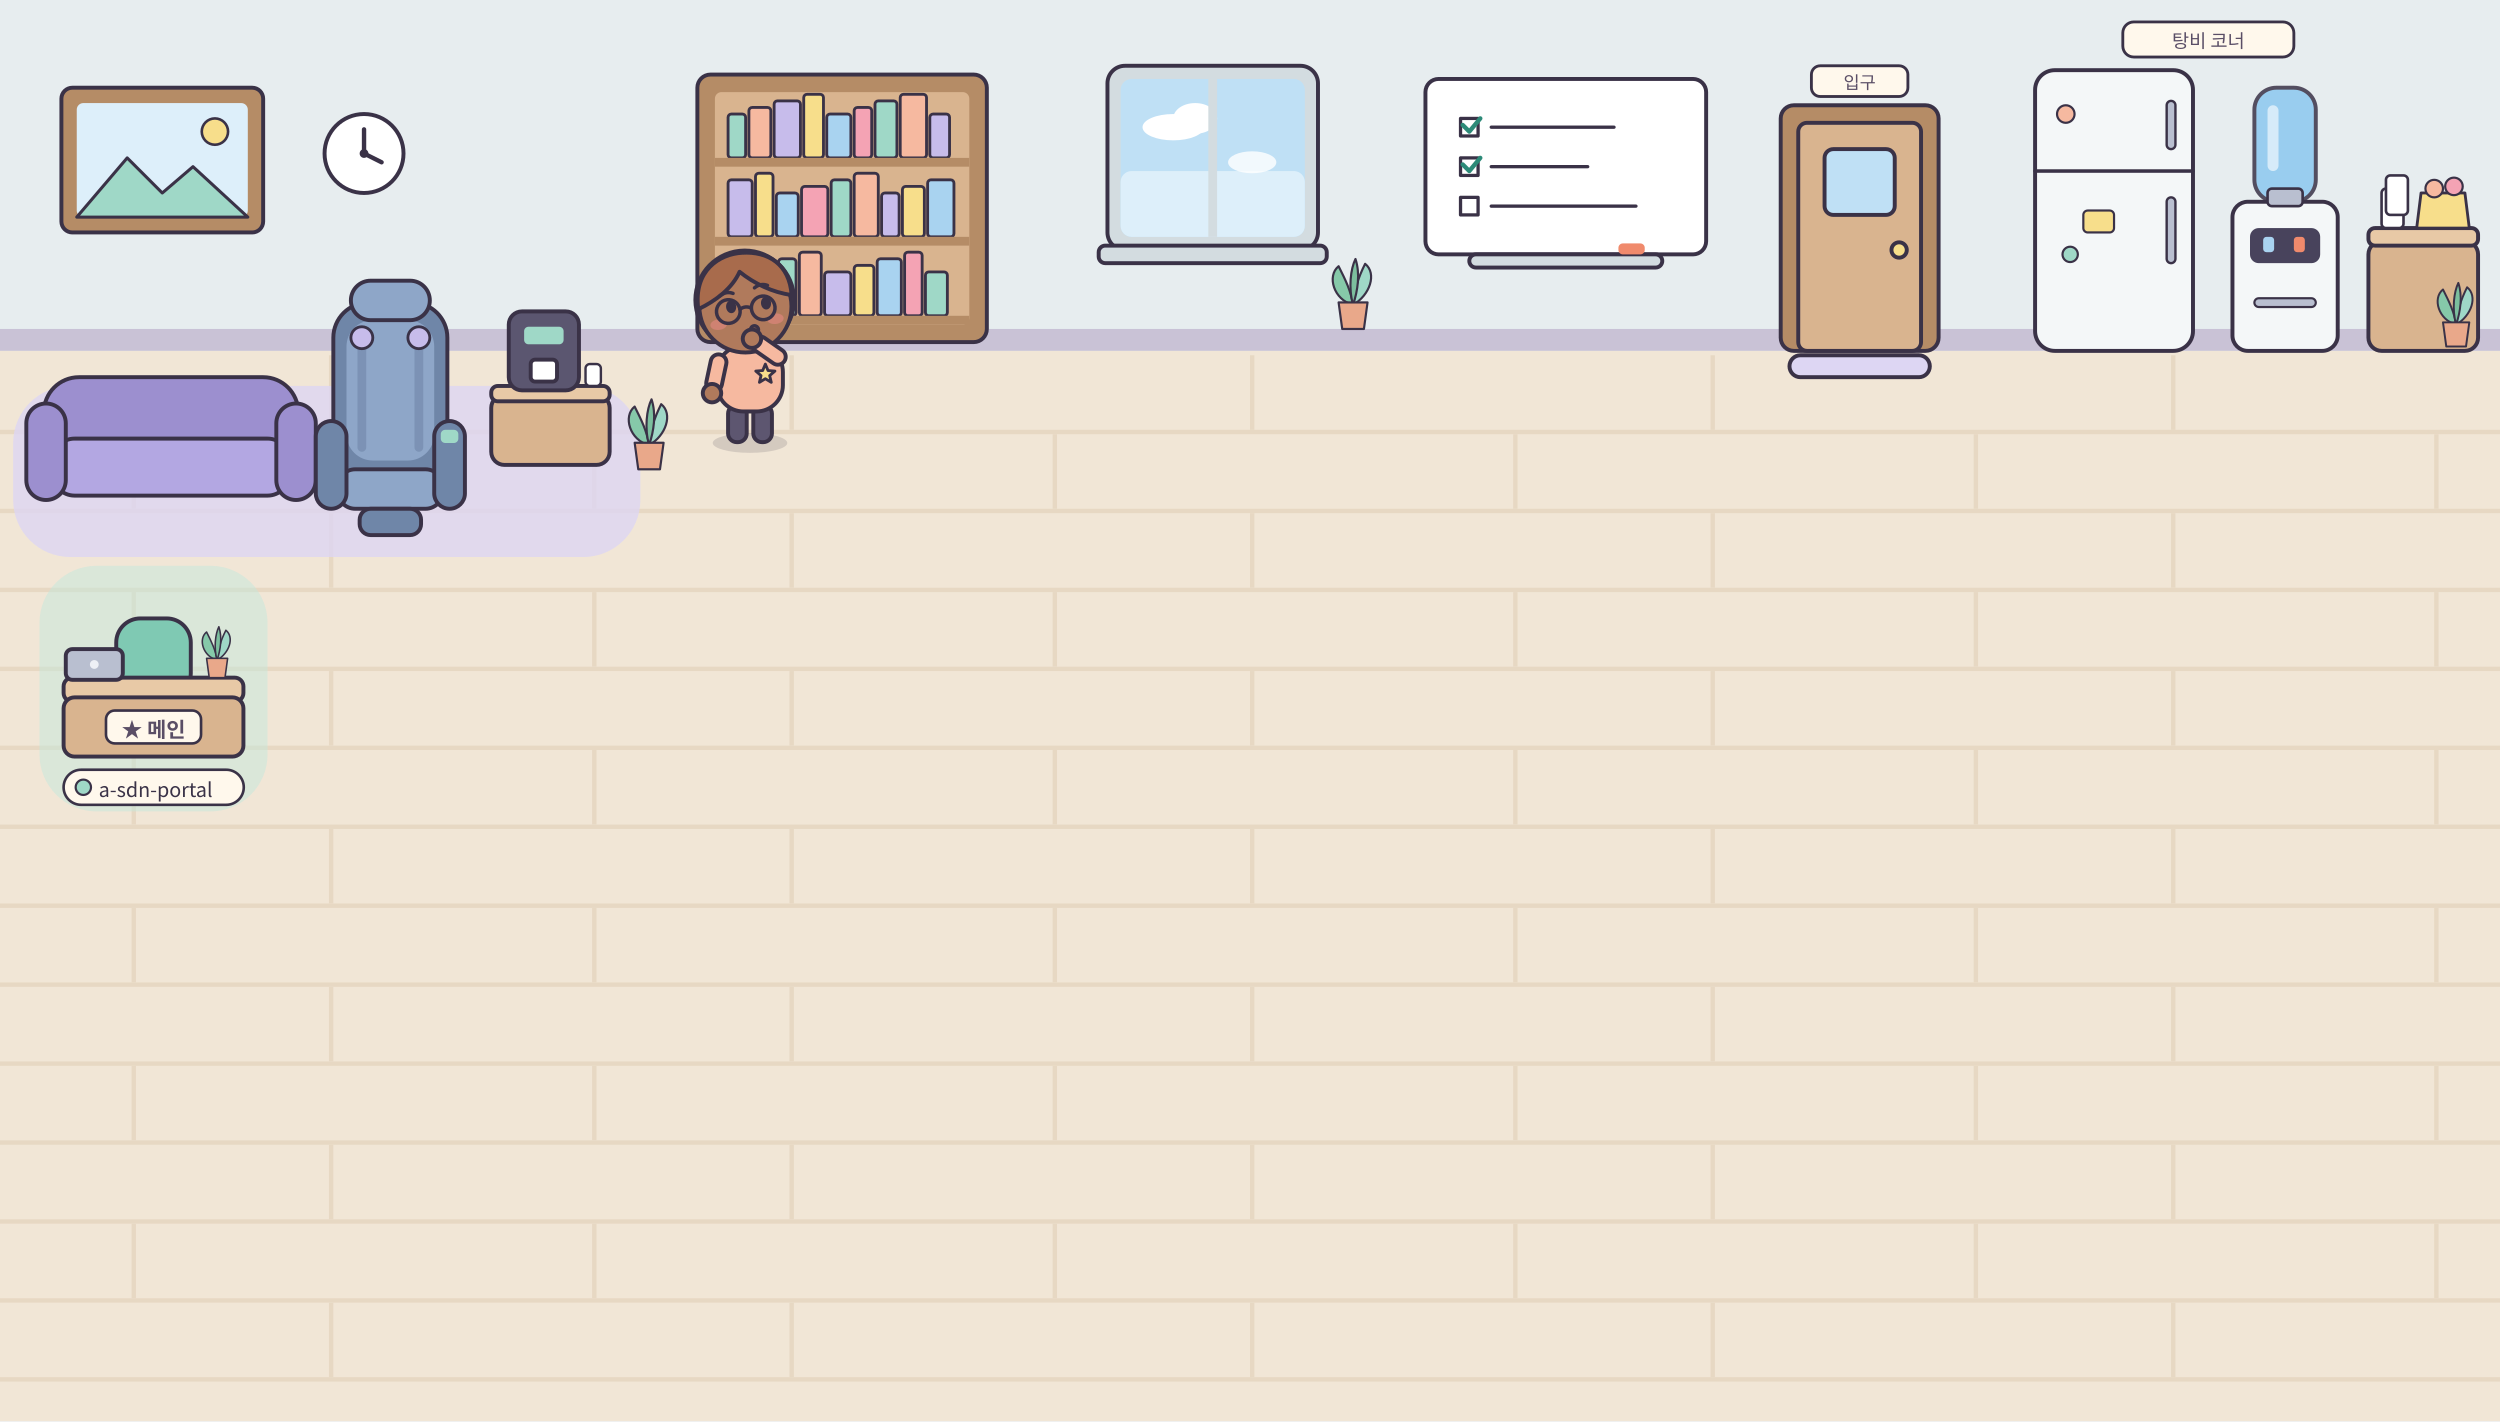
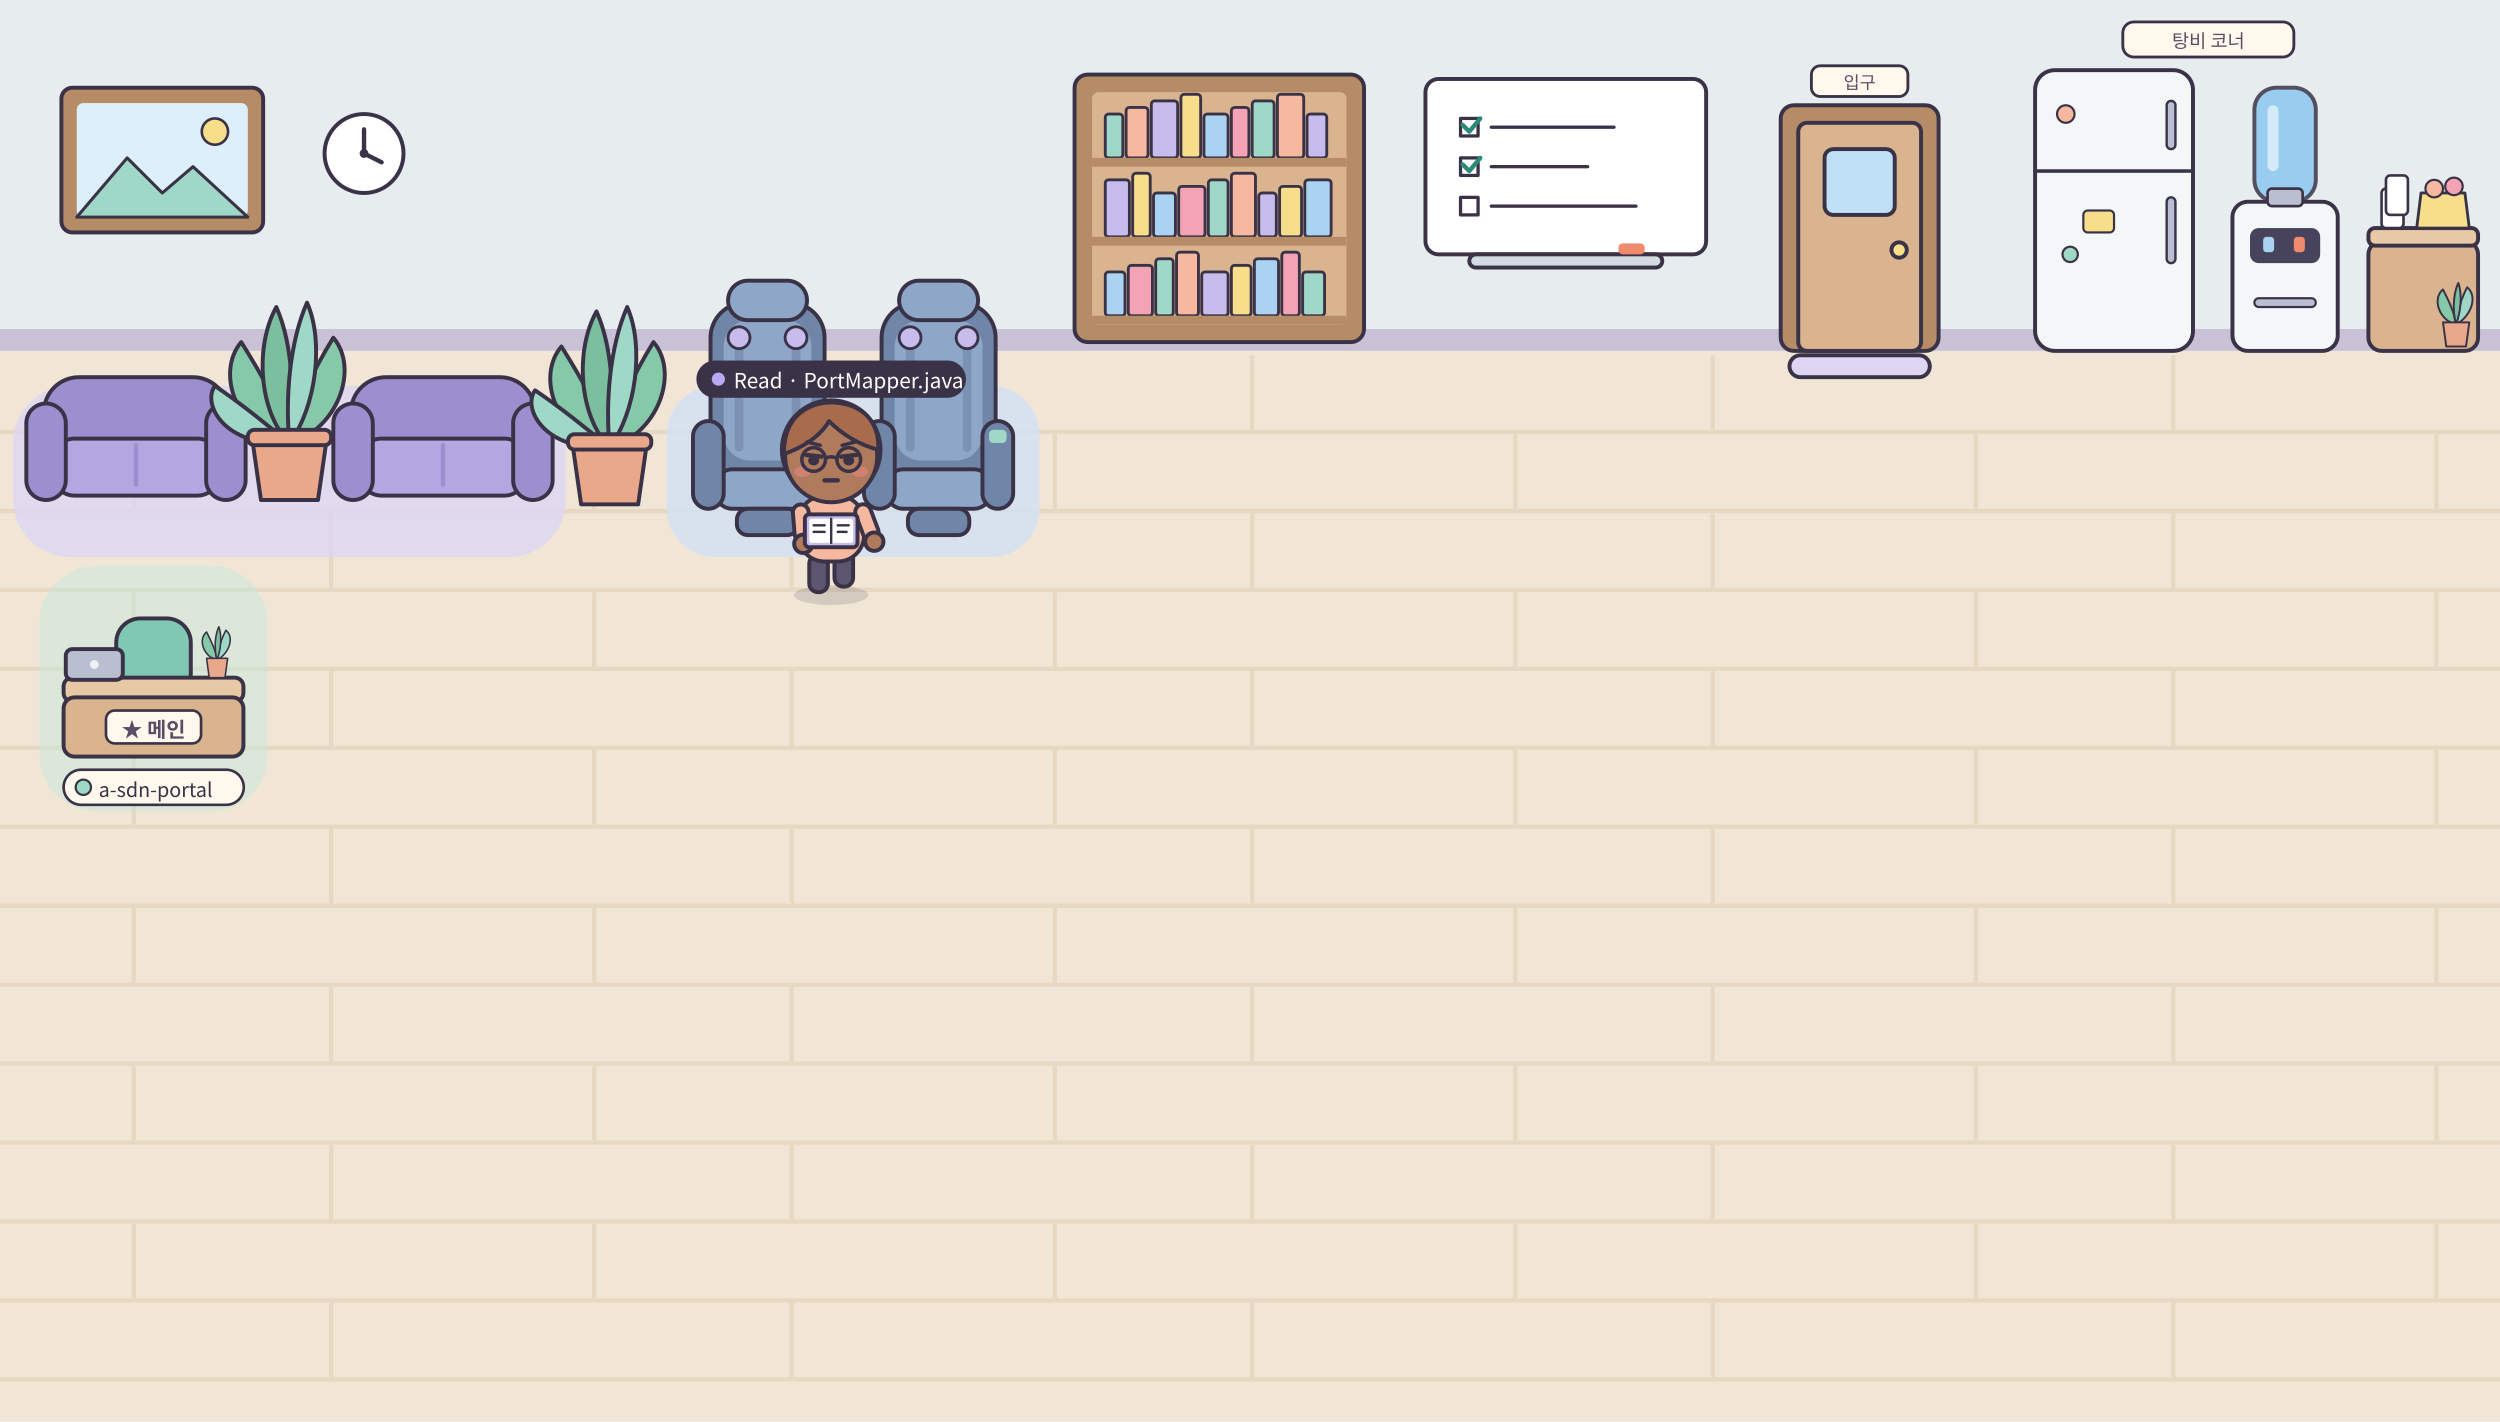
<svg xmlns="http://www.w3.org/2000/svg" viewBox="0 0 1140 648" width="1140" height="648" font-family="Apple SD Gothic Neo, Noto Sans CJK KR, Noto Sans KR, WenQuanYi Zen Hei, sans-serif">
  <rect x="0" y="0" width="1140" height="160" rx="0" fill="#E7EDEF" />
  <rect x="0" y="150" width="1140" height="10" rx="0" fill="#C9C2D6" />
  <rect x="0" y="160" width="1140" height="488" rx="0" fill="#F1E6D6" />
  <rect x="0" y="196" width="1140" height="2" rx="0" fill="#E7D8C3" />
  <rect x="150" y="162" width="2" height="34" rx="0" fill="#E7D8C3" />
  <rect x="360" y="162" width="2" height="34" rx="0" fill="#E7D8C3" />
  <rect x="570" y="162" width="2" height="34" rx="0" fill="#E7D8C3" />
  <rect x="780" y="162" width="2" height="34" rx="0" fill="#E7D8C3" />
  <rect x="990" y="162" width="2" height="34" rx="0" fill="#E7D8C3" />
  <rect x="0" y="232" width="1140" height="2" rx="0" fill="#E7D8C3" />
  <rect x="60" y="198" width="2" height="34" rx="0" fill="#E7D8C3" />
  <rect x="270" y="198" width="2" height="34" rx="0" fill="#E7D8C3" />
  <rect x="480" y="198" width="2" height="34" rx="0" fill="#E7D8C3" />
  <rect x="690" y="198" width="2" height="34" rx="0" fill="#E7D8C3" />
  <rect x="900" y="198" width="2" height="34" rx="0" fill="#E7D8C3" />
  <rect x="1110" y="198" width="2" height="34" rx="0" fill="#E7D8C3" />
  <rect x="0" y="268" width="1140" height="2" rx="0" fill="#E7D8C3" />
  <rect x="150" y="234" width="2" height="34" rx="0" fill="#E7D8C3" />
  <rect x="360" y="234" width="2" height="34" rx="0" fill="#E7D8C3" />
  <rect x="570" y="234" width="2" height="34" rx="0" fill="#E7D8C3" />
  <rect x="780" y="234" width="2" height="34" rx="0" fill="#E7D8C3" />
  <rect x="990" y="234" width="2" height="34" rx="0" fill="#E7D8C3" />
  <rect x="0" y="304" width="1140" height="2" rx="0" fill="#E7D8C3" />
  <rect x="60" y="270" width="2" height="34" rx="0" fill="#E7D8C3" />
  <rect x="270" y="270" width="2" height="34" rx="0" fill="#E7D8C3" />
  <rect x="480" y="270" width="2" height="34" rx="0" fill="#E7D8C3" />
  <rect x="690" y="270" width="2" height="34" rx="0" fill="#E7D8C3" />
  <rect x="900" y="270" width="2" height="34" rx="0" fill="#E7D8C3" />
  <rect x="1110" y="270" width="2" height="34" rx="0" fill="#E7D8C3" />
  <rect x="0" y="340" width="1140" height="2" rx="0" fill="#E7D8C3" />
  <rect x="150" y="306" width="2" height="34" rx="0" fill="#E7D8C3" />
  <rect x="360" y="306" width="2" height="34" rx="0" fill="#E7D8C3" />
  <rect x="570" y="306" width="2" height="34" rx="0" fill="#E7D8C3" />
  <rect x="780" y="306" width="2" height="34" rx="0" fill="#E7D8C3" />
  <rect x="990" y="306" width="2" height="34" rx="0" fill="#E7D8C3" />
  <rect x="0" y="376" width="1140" height="2" rx="0" fill="#E7D8C3" />
  <rect x="60" y="342" width="2" height="34" rx="0" fill="#E7D8C3" />
  <rect x="270" y="342" width="2" height="34" rx="0" fill="#E7D8C3" />
  <rect x="480" y="342" width="2" height="34" rx="0" fill="#E7D8C3" />
  <rect x="690" y="342" width="2" height="34" rx="0" fill="#E7D8C3" />
  <rect x="900" y="342" width="2" height="34" rx="0" fill="#E7D8C3" />
  <rect x="1110" y="342" width="2" height="34" rx="0" fill="#E7D8C3" />
  <rect x="0" y="412" width="1140" height="2" rx="0" fill="#E7D8C3" />
  <rect x="150" y="378" width="2" height="34" rx="0" fill="#E7D8C3" />
  <rect x="360" y="378" width="2" height="34" rx="0" fill="#E7D8C3" />
  <rect x="570" y="378" width="2" height="34" rx="0" fill="#E7D8C3" />
  <rect x="780" y="378" width="2" height="34" rx="0" fill="#E7D8C3" />
  <rect x="990" y="378" width="2" height="34" rx="0" fill="#E7D8C3" />
  <rect x="0" y="448" width="1140" height="2" rx="0" fill="#E7D8C3" />
  <rect x="60" y="414" width="2" height="34" rx="0" fill="#E7D8C3" />
  <rect x="270" y="414" width="2" height="34" rx="0" fill="#E7D8C3" />
  <rect x="480" y="414" width="2" height="34" rx="0" fill="#E7D8C3" />
  <rect x="690" y="414" width="2" height="34" rx="0" fill="#E7D8C3" />
  <rect x="900" y="414" width="2" height="34" rx="0" fill="#E7D8C3" />
  <rect x="1110" y="414" width="2" height="34" rx="0" fill="#E7D8C3" />
  <rect x="0" y="484" width="1140" height="2" rx="0" fill="#E7D8C3" />
  <rect x="150" y="450" width="2" height="34" rx="0" fill="#E7D8C3" />
  <rect x="360" y="450" width="2" height="34" rx="0" fill="#E7D8C3" />
  <rect x="570" y="450" width="2" height="34" rx="0" fill="#E7D8C3" />
  <rect x="780" y="450" width="2" height="34" rx="0" fill="#E7D8C3" />
  <rect x="990" y="450" width="2" height="34" rx="0" fill="#E7D8C3" />
  <rect x="0" y="520" width="1140" height="2" rx="0" fill="#E7D8C3" />
  <rect x="60" y="486" width="2" height="34" rx="0" fill="#E7D8C3" />
  <rect x="270" y="486" width="2" height="34" rx="0" fill="#E7D8C3" />
  <rect x="480" y="486" width="2" height="34" rx="0" fill="#E7D8C3" />
  <rect x="690" y="486" width="2" height="34" rx="0" fill="#E7D8C3" />
  <rect x="900" y="486" width="2" height="34" rx="0" fill="#E7D8C3" />
  <rect x="1110" y="486" width="2" height="34" rx="0" fill="#E7D8C3" />
  <rect x="0" y="556" width="1140" height="2" rx="0" fill="#E7D8C3" />
  <rect x="150" y="522" width="2" height="34" rx="0" fill="#E7D8C3" />
  <rect x="360" y="522" width="2" height="34" rx="0" fill="#E7D8C3" />
  <rect x="570" y="522" width="2" height="34" rx="0" fill="#E7D8C3" />
  <rect x="780" y="522" width="2" height="34" rx="0" fill="#E7D8C3" />
  <rect x="990" y="522" width="2" height="34" rx="0" fill="#E7D8C3" />
  <rect x="0" y="592" width="1140" height="2" rx="0" fill="#E7D8C3" />
  <rect x="60" y="558" width="2" height="34" rx="0" fill="#E7D8C3" />
  <rect x="270" y="558" width="2" height="34" rx="0" fill="#E7D8C3" />
  <rect x="480" y="558" width="2" height="34" rx="0" fill="#E7D8C3" />
  <rect x="690" y="558" width="2" height="34" rx="0" fill="#E7D8C3" />
  <rect x="900" y="558" width="2" height="34" rx="0" fill="#E7D8C3" />
  <rect x="1110" y="558" width="2" height="34" rx="0" fill="#E7D8C3" />
  <rect x="0" y="628" width="1140" height="2" rx="0" fill="#E7D8C3" />
  <rect x="150" y="594" width="2" height="34" rx="0" fill="#E7D8C3" />
  <rect x="360" y="594" width="2" height="34" rx="0" fill="#E7D8C3" />
  <rect x="570" y="594" width="2" height="34" rx="0" fill="#E7D8C3" />
  <rect x="780" y="594" width="2" height="34" rx="0" fill="#E7D8C3" />
  <rect x="990" y="594" width="2" height="34" rx="0" fill="#E7D8C3" />
  <rect x="18" y="258" width="104" height="112" rx="26" fill="#C3E7DC" opacity="0.5" />
-   <rect x="6" y="176" width="286" height="78" rx="26" fill="#DDD6F3" opacity="0.8" />
+   <rect x="6" y="176" width="252" height="78" rx="26" fill="#DDD6F3" opacity="0.8" />
+   <rect x="304" y="176" width="170" height="78" rx="22" fill="#D4E2F2" opacity="0.85" />
  <rect x="816" y="162" width="64" height="10" rx="5" fill="#DDD6F3" stroke="#3A3247" stroke-width="1.8" stroke-linecap="round" stroke-linejoin="round" />
  <rect x="28" y="40" width="92" height="66" rx="5" fill="#B58C66" stroke="#3A3247" stroke-width="1.8" stroke-linecap="round" stroke-linejoin="round" />
  <rect x="35" y="47" width="78" height="52" rx="3" fill="#DDEFFA" />
  <path d="M35,99 L58,72 L74,88 L88,76 L113,99 Z" fill="#9FD8C7" stroke="#3A3247" stroke-width="1.4" stroke-linecap="round" stroke-linejoin="round" />
  <circle cx="98" cy="60" r="6" fill="#F7DE8B" stroke="#3A3247" stroke-width="1.2" stroke-linecap="round" stroke-linejoin="round" />
  <circle cx="166" cy="70" r="18" fill="#FFFFFF" stroke="#3A3247" stroke-width="1.8" stroke-linecap="round" stroke-linejoin="round" />
  <path d="M166,70 L166,59 M166,70 L174,74" fill="none" stroke="#3A3247" stroke-width="2" stroke-linecap="round" stroke-linejoin="round" />
  <circle cx="166" cy="70" r="2" fill="#3A3247" />
-   <rect x="318" y="34" width="132" height="122" rx="6" fill="#B58C66" stroke="#3A3247" stroke-width="1.8" stroke-linecap="round" stroke-linejoin="round" />
-   <rect x="326" y="42" width="116" height="106" rx="3" fill="#D9B48F" />
-   <rect x="332" y="52" width="8" height="20" rx="1.5" fill="#9FD8C7" stroke="#3A3247" stroke-width="1.3" stroke-linecap="round" stroke-linejoin="round" />
-   <rect x="341.5" y="49" width="10" height="23" rx="1.5" fill="#F6B9A0" stroke="#3A3247" stroke-width="1.3" stroke-linecap="round" stroke-linejoin="round" />
-   <rect x="353" y="46" width="12" height="26" rx="1.5" fill="#C7BCEB" stroke="#3A3247" stroke-width="1.3" stroke-linecap="round" stroke-linejoin="round" />
-   <rect x="366.5" y="43" width="9" height="29" rx="1.5" fill="#F7DE8B" stroke="#3A3247" stroke-width="1.3" stroke-linecap="round" stroke-linejoin="round" />
-   <rect x="377" y="52" width="11" height="20" rx="1.5" fill="#A9D3F0" stroke="#3A3247" stroke-width="1.3" stroke-linecap="round" stroke-linejoin="round" />
-   <rect x="389.5" y="49" width="8" height="23" rx="1.5" fill="#F4A3B4" stroke="#3A3247" stroke-width="1.3" stroke-linecap="round" stroke-linejoin="round" />
-   <rect x="399" y="46" width="10" height="26" rx="1.5" fill="#9FD8C7" stroke="#3A3247" stroke-width="1.3" stroke-linecap="round" stroke-linejoin="round" />
-   <rect x="410.5" y="43" width="12" height="29" rx="1.5" fill="#F6B9A0" stroke="#3A3247" stroke-width="1.3" stroke-linecap="round" stroke-linejoin="round" />
-   <rect x="424" y="52" width="9" height="20" rx="1.5" fill="#C7BCEB" stroke="#3A3247" stroke-width="1.3" stroke-linecap="round" stroke-linejoin="round" />
-   <rect x="326" y="72" width="116" height="4" rx="0" fill="#B58C66" />
-   <rect x="332" y="82" width="11" height="26" rx="1.5" fill="#C7BCEB" stroke="#3A3247" stroke-width="1.3" stroke-linecap="round" stroke-linejoin="round" />
-   <rect x="344.5" y="79" width="8" height="29" rx="1.5" fill="#F7DE8B" stroke="#3A3247" stroke-width="1.3" stroke-linecap="round" stroke-linejoin="round" />
-   <rect x="354" y="88" width="10" height="20" rx="1.5" fill="#A9D3F0" stroke="#3A3247" stroke-width="1.3" stroke-linecap="round" stroke-linejoin="round" />
-   <rect x="365.5" y="85" width="12" height="23" rx="1.5" fill="#F4A3B4" stroke="#3A3247" stroke-width="1.3" stroke-linecap="round" stroke-linejoin="round" />
-   <rect x="379" y="82" width="9" height="26" rx="1.5" fill="#9FD8C7" stroke="#3A3247" stroke-width="1.3" stroke-linecap="round" stroke-linejoin="round" />
-   <rect x="389.5" y="79" width="11" height="29" rx="1.5" fill="#F6B9A0" stroke="#3A3247" stroke-width="1.3" stroke-linecap="round" stroke-linejoin="round" />
-   <rect x="402" y="88" width="8" height="20" rx="1.5" fill="#C7BCEB" stroke="#3A3247" stroke-width="1.3" stroke-linecap="round" stroke-linejoin="round" />
-   <rect x="411.5" y="85" width="10" height="23" rx="1.5" fill="#F7DE8B" stroke="#3A3247" stroke-width="1.3" stroke-linecap="round" stroke-linejoin="round" />
-   <rect x="423" y="82" width="12" height="26" rx="1.5" fill="#A9D3F0" stroke="#3A3247" stroke-width="1.3" stroke-linecap="round" stroke-linejoin="round" />
-   <rect x="326" y="108" width="116" height="4" rx="0" fill="#B58C66" />
-   <rect x="332" y="124" width="9" height="20" rx="1.5" fill="#A9D3F0" stroke="#3A3247" stroke-width="1.3" stroke-linecap="round" stroke-linejoin="round" />
-   <rect x="342.5" y="121" width="11" height="23" rx="1.5" fill="#F4A3B4" stroke="#3A3247" stroke-width="1.3" stroke-linecap="round" stroke-linejoin="round" />
-   <rect x="355" y="118" width="8" height="26" rx="1.5" fill="#9FD8C7" stroke="#3A3247" stroke-width="1.3" stroke-linecap="round" stroke-linejoin="round" />
-   <rect x="364.5" y="115" width="10" height="29" rx="1.5" fill="#F6B9A0" stroke="#3A3247" stroke-width="1.3" stroke-linecap="round" stroke-linejoin="round" />
-   <rect x="376" y="124" width="12" height="20" rx="1.5" fill="#C7BCEB" stroke="#3A3247" stroke-width="1.3" stroke-linecap="round" stroke-linejoin="round" />
-   <rect x="389.5" y="121" width="9" height="23" rx="1.5" fill="#F7DE8B" stroke="#3A3247" stroke-width="1.3" stroke-linecap="round" stroke-linejoin="round" />
-   <rect x="400" y="118" width="11" height="26" rx="1.5" fill="#A9D3F0" stroke="#3A3247" stroke-width="1.3" stroke-linecap="round" stroke-linejoin="round" />
-   <rect x="412.5" y="115" width="8" height="29" rx="1.5" fill="#F4A3B4" stroke="#3A3247" stroke-width="1.3" stroke-linecap="round" stroke-linejoin="round" />
-   <rect x="422" y="124" width="10" height="20" rx="1.5" fill="#9FD8C7" stroke="#3A3247" stroke-width="1.3" stroke-linecap="round" stroke-linejoin="round" />
-   <rect x="326" y="144" width="116" height="4" rx="0" fill="#B58C66" />
-   <rect x="505" y="30" width="96" height="84" rx="8" fill="#D3DCE0" stroke="#3A3247" stroke-width="1.8" stroke-linecap="round" stroke-linejoin="round" />
-   <rect x="511" y="36" width="84" height="72" rx="5" fill="#BFE0F5" />
-   <rect x="511" y="78" width="84" height="30" rx="5" fill="#DDEFFA" />
-   <ellipse cx="535" cy="58" rx="14" ry="6" fill="#FFFFFF" />
-   <ellipse cx="545" cy="54" rx="10" ry="7" fill="#FFFFFF" />
-   <ellipse cx="571" cy="74" rx="11" ry="5" fill="#FFFFFF" opacity="0.8" />
-   <rect x="551" y="36" width="4" height="72" rx="0" fill="#D3DCE0" />
-   <rect x="501" y="112" width="104" height="8" rx="3" fill="#D3DCE0" stroke="#3A3247" stroke-width="1.8" stroke-linecap="round" stroke-linejoin="round" />
-   <path d="M617,139 C608.2,136.8 604.9,125.8 610.4,121.4 C613.7,128 615.9,132.4 617,139 Z" fill="#86C9A9" stroke="#3A3247" stroke-width="0.99" stroke-linecap="round" stroke-linejoin="round" />
-   <path d="M617,139 C624.7,134.6 628,124.7 622.5,120.3 C619.2,126.9 617.55,132.4 617,139 Z" fill="#9FD8C7" stroke="#3A3247" stroke-width="0.99" stroke-linecap="round" stroke-linejoin="round" />
-   <path d="M617,139 C614.8,131.3 615.9,122.5 618.1,118.1 C620.3,124.7 619.2,132.4 617,139 Z" fill="#7CBF9E" stroke="#3A3247" stroke-width="0.99" stroke-linecap="round" stroke-linejoin="round" />
-   <path d="M610.4,137.9 L623.6,137.9 L621.95,150 L612.05,150 Z" fill="#E9A88A" stroke="#3A3247" stroke-width="0.99" stroke-linecap="round" stroke-linejoin="round" />
+   <rect x="490" y="34" width="132" height="122" rx="6" fill="#B58C66" stroke="#3A3247" stroke-width="1.8" stroke-linecap="round" stroke-linejoin="round" />
+   <rect x="498" y="42" width="116" height="106" rx="3" fill="#D9B48F" />
+   <rect x="504" y="52" width="8" height="20" rx="1.5" fill="#9FD8C7" stroke="#3A3247" stroke-width="1.3" stroke-linecap="round" stroke-linejoin="round" />
+   <rect x="513.5" y="49" width="10" height="23" rx="1.5" fill="#F6B9A0" stroke="#3A3247" stroke-width="1.3" stroke-linecap="round" stroke-linejoin="round" />
+   <rect x="525" y="46" width="12" height="26" rx="1.5" fill="#C7BCEB" stroke="#3A3247" stroke-width="1.3" stroke-linecap="round" stroke-linejoin="round" />
+   <rect x="538.5" y="43" width="9" height="29" rx="1.5" fill="#F7DE8B" stroke="#3A3247" stroke-width="1.3" stroke-linecap="round" stroke-linejoin="round" />
+   <rect x="549" y="52" width="11" height="20" rx="1.5" fill="#A9D3F0" stroke="#3A3247" stroke-width="1.3" stroke-linecap="round" stroke-linejoin="round" />
+   <rect x="561.5" y="49" width="8" height="23" rx="1.5" fill="#F4A3B4" stroke="#3A3247" stroke-width="1.3" stroke-linecap="round" stroke-linejoin="round" />
+   <rect x="571" y="46" width="10" height="26" rx="1.5" fill="#9FD8C7" stroke="#3A3247" stroke-width="1.3" stroke-linecap="round" stroke-linejoin="round" />
+   <rect x="582.5" y="43" width="12" height="29" rx="1.5" fill="#F6B9A0" stroke="#3A3247" stroke-width="1.3" stroke-linecap="round" stroke-linejoin="round" />
+   <rect x="596" y="52" width="9" height="20" rx="1.5" fill="#C7BCEB" stroke="#3A3247" stroke-width="1.3" stroke-linecap="round" stroke-linejoin="round" />
+   <rect x="498" y="72" width="116" height="4" rx="0" fill="#B58C66" />
+   <rect x="504" y="82" width="11" height="26" rx="1.5" fill="#C7BCEB" stroke="#3A3247" stroke-width="1.3" stroke-linecap="round" stroke-linejoin="round" />
+   <rect x="516.5" y="79" width="8" height="29" rx="1.5" fill="#F7DE8B" stroke="#3A3247" stroke-width="1.3" stroke-linecap="round" stroke-linejoin="round" />
+   <rect x="526" y="88" width="10" height="20" rx="1.5" fill="#A9D3F0" stroke="#3A3247" stroke-width="1.3" stroke-linecap="round" stroke-linejoin="round" />
+   <rect x="537.5" y="85" width="12" height="23" rx="1.5" fill="#F4A3B4" stroke="#3A3247" stroke-width="1.3" stroke-linecap="round" stroke-linejoin="round" />
+   <rect x="551" y="82" width="9" height="26" rx="1.5" fill="#9FD8C7" stroke="#3A3247" stroke-width="1.3" stroke-linecap="round" stroke-linejoin="round" />
+   <rect x="561.5" y="79" width="11" height="29" rx="1.5" fill="#F6B9A0" stroke="#3A3247" stroke-width="1.3" stroke-linecap="round" stroke-linejoin="round" />
+   <rect x="574" y="88" width="8" height="20" rx="1.5" fill="#C7BCEB" stroke="#3A3247" stroke-width="1.3" stroke-linecap="round" stroke-linejoin="round" />
+   <rect x="583.5" y="85" width="10" height="23" rx="1.5" fill="#F7DE8B" stroke="#3A3247" stroke-width="1.3" stroke-linecap="round" stroke-linejoin="round" />
+   <rect x="595" y="82" width="12" height="26" rx="1.5" fill="#A9D3F0" stroke="#3A3247" stroke-width="1.3" stroke-linecap="round" stroke-linejoin="round" />
+   <rect x="498" y="108" width="116" height="4" rx="0" fill="#B58C66" />
+   <rect x="504" y="124" width="9" height="20" rx="1.5" fill="#A9D3F0" stroke="#3A3247" stroke-width="1.3" stroke-linecap="round" stroke-linejoin="round" />
+   <rect x="514.5" y="121" width="11" height="23" rx="1.5" fill="#F4A3B4" stroke="#3A3247" stroke-width="1.3" stroke-linecap="round" stroke-linejoin="round" />
+   <rect x="527" y="118" width="8" height="26" rx="1.5" fill="#9FD8C7" stroke="#3A3247" stroke-width="1.3" stroke-linecap="round" stroke-linejoin="round" />
+   <rect x="536.5" y="115" width="10" height="29" rx="1.5" fill="#F6B9A0" stroke="#3A3247" stroke-width="1.3" stroke-linecap="round" stroke-linejoin="round" />
+   <rect x="548" y="124" width="12" height="20" rx="1.5" fill="#C7BCEB" stroke="#3A3247" stroke-width="1.3" stroke-linecap="round" stroke-linejoin="round" />
+   <rect x="561.5" y="121" width="9" height="23" rx="1.5" fill="#F7DE8B" stroke="#3A3247" stroke-width="1.3" stroke-linecap="round" stroke-linejoin="round" />
+   <rect x="572" y="118" width="11" height="26" rx="1.5" fill="#A9D3F0" stroke="#3A3247" stroke-width="1.3" stroke-linecap="round" stroke-linejoin="round" />
+   <rect x="584.5" y="115" width="8" height="29" rx="1.5" fill="#F4A3B4" stroke="#3A3247" stroke-width="1.3" stroke-linecap="round" stroke-linejoin="round" />
+   <rect x="594" y="124" width="10" height="20" rx="1.5" fill="#9FD8C7" stroke="#3A3247" stroke-width="1.3" stroke-linecap="round" stroke-linejoin="round" />
+   <rect x="498" y="144" width="116" height="4" rx="0" fill="#B58C66" />
  <rect x="650" y="36" width="128" height="80" rx="6" fill="#FFFFFF" stroke="#3A3247" stroke-width="1.8" stroke-linecap="round" stroke-linejoin="round" />
  <path d="M666,54 L674,54 L674,62 L666,62 Z M680,58 L736,58 M666,72 L674,72 L674,80 L666,80 Z M680,76 L724,76 M666,90 L674,90 L674,98 L666,98 Z M680,94 L746,94" fill="none" stroke="#3A3247" stroke-width="1.5" stroke-linecap="round" stroke-linejoin="round" />
  <path d="M667,57 L670,60 L675,54 M667,75 L670,78 L675,72" fill="none" stroke="#2C8A78" stroke-width="2" stroke-linecap="round" stroke-linejoin="round" />
  <rect x="670" y="116" width="88" height="6" rx="3" fill="#D3DCE0" stroke="#3A3247" stroke-width="1.8" stroke-linecap="round" stroke-linejoin="round" />
  <rect x="738" y="111" width="12" height="5" rx="2" fill="#F08A6C" />
  <rect x="812" y="48" width="72" height="112" rx="6" fill="#B58C66" stroke="#3A3247" stroke-width="1.8" stroke-linecap="round" stroke-linejoin="round" />
  <rect x="820" y="56" width="56" height="104" rx="4" fill="#D9B48F" stroke="#3A3247" stroke-width="1.8" stroke-linecap="round" stroke-linejoin="round" />
  <rect x="832" y="68" width="32" height="30" rx="4" fill="#BFE0F5" stroke="#3A3247" stroke-width="1.8" stroke-linecap="round" stroke-linejoin="round" />
  <circle cx="866" cy="114" r="3.5" fill="#F7DE8B" stroke="#3A3247" stroke-width="1.8" stroke-linecap="round" stroke-linejoin="round" />
  <rect x="826" y="30" width="44" height="14" rx="4" fill="#FFF8EC" stroke="#3A3247" stroke-width="1.3" stroke-linecap="round" stroke-linejoin="round" />
  <text x="848" y="37" font-size="8" text-anchor="middle" dominant-baseline="central" fill="#5A4E66">입구</text>
  <rect x="968" y="10" width="78" height="16" rx="5" fill="#FFF8EC" stroke="#3A3247" stroke-width="1.3" stroke-linecap="round" stroke-linejoin="round" />
  <text x="1007" y="18" font-size="8.5" text-anchor="middle" dominant-baseline="central" fill="#5A4E66">탕비 코너</text>
  <rect x="928" y="32" width="72" height="128" rx="9" fill="#F4F7F8" stroke="#3A3247" stroke-width="1.8" stroke-linecap="round" stroke-linejoin="round" />
  <path d="M928,78 L1000,78" fill="none" stroke="#3A3247" stroke-width="1.6" stroke-linecap="round" stroke-linejoin="round" />
  <rect x="988" y="46" width="4" height="22" rx="2" fill="#B9BFD0" stroke="#3A3247" stroke-width="1.1" stroke-linecap="round" stroke-linejoin="round" />
  <rect x="988" y="90" width="4" height="30" rx="2" fill="#B9BFD0" stroke="#3A3247" stroke-width="1.1" stroke-linecap="round" stroke-linejoin="round" />
  <circle cx="942" cy="52" r="4" fill="#F6B9A0" stroke="#3A3247" stroke-width="1" stroke-linecap="round" stroke-linejoin="round" />
  <rect x="950" y="96" width="14" height="10" rx="2" fill="#F7DE8B" stroke="#3A3247" stroke-width="1" stroke-linecap="round" stroke-linejoin="round" />
  <circle cx="944" cy="116" r="3.5" fill="#9FD8C7" stroke="#3A3247" stroke-width="1" stroke-linecap="round" stroke-linejoin="round" />
  <rect x="1018" y="92" width="48" height="68" rx="7" fill="#F4F7F8" stroke="#3A3247" stroke-width="1.8" stroke-linecap="round" stroke-linejoin="round" />
  <rect x="1026" y="104" width="32" height="16" rx="4" fill="#48435C" />
  <rect x="1032" y="108" width="5" height="7" rx="1.5" fill="#A9D3F0" />
  <rect x="1046" y="108" width="5" height="7" rx="1.5" fill="#F08A6C" />
  <rect x="1028" y="136" width="28" height="4" rx="2" fill="#B9BFD0" stroke="#3A3247" stroke-width="1" stroke-linecap="round" stroke-linejoin="round" />
  <rect x="1028" y="40" width="28" height="52" rx="10" fill="#8CC8EE" stroke="#3A3247" stroke-width="1.8" stroke-linecap="round" stroke-linejoin="round" opacity="0.85" />
  <rect x="1034" y="48" width="5" height="30" rx="2.5" fill="#FFFFFF" opacity="0.6" />
  <rect x="1034" y="86" width="16" height="8" rx="2" fill="#B9BFD0" stroke="#3A3247" stroke-width="1.2" stroke-linecap="round" stroke-linejoin="round" />
  <rect x="1080" y="110" width="50" height="50" rx="6" fill="#D9B48F" stroke="#3A3247" stroke-width="1.8" stroke-linecap="round" stroke-linejoin="round" />
  <rect x="1080" y="104" width="50" height="8" rx="3" fill="#E8C9A6" stroke="#3A3247" stroke-width="1.8" stroke-linecap="round" stroke-linejoin="round" />
  <rect x="1086" y="86" width="10" height="18" rx="2" fill="#FFFFFF" stroke="#3A3247" stroke-width="1.2" stroke-linecap="round" stroke-linejoin="round" />
  <rect x="1088" y="80" width="10" height="18" rx="2" fill="#FFFFFF" stroke="#3A3247" stroke-width="1.2" stroke-linecap="round" stroke-linejoin="round" />
  <path d="M1102,104 L1104,88 L1124,88 L1126,104 Z" fill="#F7DE8B" stroke="#3A3247" stroke-width="1.3" stroke-linecap="round" stroke-linejoin="round" />
  <circle cx="1110" cy="86" r="4" fill="#F6B9A0" stroke="#3A3247" stroke-width="1" stroke-linecap="round" stroke-linejoin="round" />
  <circle cx="1119" cy="85" r="4" fill="#F4A3B4" stroke="#3A3247" stroke-width="1" stroke-linecap="round" stroke-linejoin="round" />
  <path d="M1120,148 C1112,146 1109,136 1114,132 C1117,138 1119,142 1120,148 Z" fill="#86C9A9" stroke="#3A3247" stroke-width="0.9" stroke-linecap="round" stroke-linejoin="round" />
  <path d="M1120,148 C1127,144 1130,135 1125,131 C1122,137 1120.5,142 1120,148 Z" fill="#9FD8C7" stroke="#3A3247" stroke-width="0.9" stroke-linecap="round" stroke-linejoin="round" />
  <path d="M1120,148 C1118,141 1119,133 1121,129 C1123,135 1122,142 1120,148 Z" fill="#7CBF9E" stroke="#3A3247" stroke-width="0.9" stroke-linecap="round" stroke-linejoin="round" />
  <path d="M1114,147 L1126,147 L1124.5,158 L1115.5,158 Z" fill="#E9A88A" stroke="#3A3247" stroke-width="0.9" stroke-linecap="round" stroke-linejoin="round" />
  <rect x="29" y="351" width="82.16" height="16" rx="8" fill="#FFF8EC" stroke="#3A3247" stroke-width="1.2" stroke-linecap="round" stroke-linejoin="round" />
  <circle cx="38" cy="359" r="3.5" fill="#9FD8C7" stroke="#3A3247" stroke-width="1" stroke-linecap="round" stroke-linejoin="round" />
  <text x="45" y="359.5" font-size="9" text-anchor="start" dominant-baseline="central" fill="#3A3247">a-sdn-portal</text>
-   <rect x="20" y="172" width="116" height="38" rx="16" fill="#9C8FCF" stroke="#3A3247" stroke-width="1.8" stroke-linecap="round" stroke-linejoin="round" />
-   <g transform="translate(342,202)">
+   <rect x="20" y="172" width="84" height="38" rx="16" fill="#9C8FCF" stroke="#3A3247" stroke-width="1.8" stroke-linecap="round" stroke-linejoin="round" />
+   <rect x="160" y="172" width="84" height="38" rx="16" fill="#9C8FCF" stroke="#3A3247" stroke-width="1.8" stroke-linecap="round" stroke-linejoin="round" />
+   <rect x="24" y="200" width="76" height="26" rx="10" fill="#B3A7E2" stroke="#3A3247" stroke-width="1.8" stroke-linecap="round" stroke-linejoin="round" />
+   <rect x="61" y="202" width="2" height="20" rx="1" fill="#9C8FCF" />
+   <rect x="12" y="184" width="18" height="44" rx="9" fill="#9C8FCF" stroke="#3A3247" stroke-width="1.8" stroke-linecap="round" stroke-linejoin="round" />
+   <rect x="94" y="184" width="18" height="44" rx="9" fill="#9C8FCF" stroke="#3A3247" stroke-width="1.8" stroke-linecap="round" stroke-linejoin="round" />
+   <rect x="164" y="200" width="76" height="26" rx="10" fill="#B3A7E2" stroke="#3A3247" stroke-width="1.8" stroke-linecap="round" stroke-linejoin="round" />
+   <rect x="201" y="202" width="2" height="20" rx="1" fill="#9C8FCF" />
+   <rect x="152" y="184" width="18" height="44" rx="9" fill="#9C8FCF" stroke="#3A3247" stroke-width="1.8" stroke-linecap="round" stroke-linejoin="round" />
+   <rect x="234" y="184" width="18" height="44" rx="9" fill="#9C8FCF" stroke="#3A3247" stroke-width="1.8" stroke-linecap="round" stroke-linejoin="round" />
+   <path d="M132,202 C108,198 98,170 110,156 C120,172 128,186 132,202 Z" fill="#86C9A9" stroke="#3A3247" stroke-width="1.8" stroke-linecap="round" stroke-linejoin="round" />
+   <path d="M132,202 C154,196 164,168 152,154 C142,170 135,186 132,202 Z" fill="#86C9A9" stroke="#3A3247" stroke-width="1.8" stroke-linecap="round" stroke-linejoin="round" />
+   <path d="M132,202 C118,188 116,158 126,140 C134,158 134,182 132,202 Z" fill="#7CBF9E" stroke="#3A3247" stroke-width="1.8" stroke-linecap="round" stroke-linejoin="round" />
+   <path d="M132,202 C144,186 148,156 140,138 C132,156 130,182 132,202 Z" fill="#9FD8C7" stroke="#3A3247" stroke-width="1.8" stroke-linecap="round" stroke-linejoin="round" />
+   <path d="M132,202 C102,204 92,184 98,176 C110,184 122,194 132,202 Z" fill="#9FD8C7" stroke="#3A3247" stroke-width="1.8" stroke-linecap="round" stroke-linejoin="round" />
+   <path d="M115,200 L149,200 L145,228 L119,228 Z" fill="#E9A88A" stroke="#3A3247" stroke-width="1.8" stroke-linecap="round" stroke-linejoin="round" />
+   <rect x="113" y="196" width="38" height="7" rx="3" fill="#E9A88A" stroke="#3A3247" stroke-width="1.8" stroke-linecap="round" stroke-linejoin="round" />
+   <path d="M278,204 C254,200 244,172 256,158 C266,174 274,188 278,204 Z" fill="#86C9A9" stroke="#3A3247" stroke-width="1.8" stroke-linecap="round" stroke-linejoin="round" />
+   <path d="M278,204 C300,198 310,170 298,156 C288,172 281,188 278,204 Z" fill="#86C9A9" stroke="#3A3247" stroke-width="1.8" stroke-linecap="round" stroke-linejoin="round" />
+   <path d="M278,204 C264,190 262,160 272,142 C280,160 280,184 278,204 Z" fill="#7CBF9E" stroke="#3A3247" stroke-width="1.8" stroke-linecap="round" stroke-linejoin="round" />
+   <path d="M278,204 C290,188 294,158 286,140 C278,158 276,184 278,204 Z" fill="#9FD8C7" stroke="#3A3247" stroke-width="1.8" stroke-linecap="round" stroke-linejoin="round" />
+   <path d="M278,204 C248,206 238,186 244,178 C256,186 268,196 278,204 Z" fill="#9FD8C7" stroke="#3A3247" stroke-width="1.8" stroke-linecap="round" stroke-linejoin="round" />
+   <path d="M261,202 L295,202 L291,230 L265,230 Z" fill="#E9A88A" stroke="#3A3247" stroke-width="1.8" stroke-linecap="round" stroke-linejoin="round" />
+   <rect x="259" y="198" width="38" height="7" rx="3" fill="#E9A88A" stroke="#3A3247" stroke-width="1.8" stroke-linecap="round" stroke-linejoin="round" />
+   <rect x="324" y="138" width="52" height="80" rx="16" fill="#6F86A8" stroke="#3A3247" stroke-width="1.8" stroke-linecap="round" stroke-linejoin="round" />
+   <rect x="330" y="146" width="40" height="64" rx="12" fill="#8EA6C8" />
+   <rect x="332" y="128" width="36" height="18" rx="9" fill="#8EA6C8" stroke="#3A3247" stroke-width="1.8" stroke-linecap="round" stroke-linejoin="round" />
+   <rect x="402" y="138" width="52" height="80" rx="16" fill="#6F86A8" stroke="#3A3247" stroke-width="1.8" stroke-linecap="round" stroke-linejoin="round" />
+   <rect x="408" y="146" width="40" height="64" rx="12" fill="#8EA6C8" />
+   <rect x="410" y="128" width="36" height="18" rx="9" fill="#8EA6C8" stroke="#3A3247" stroke-width="1.8" stroke-linecap="round" stroke-linejoin="round" />
+   <rect x="335" y="150" width="4" height="56" rx="2" fill="#6F86A8" opacity="0.6" />
+   <rect x="361" y="150" width="4" height="56" rx="2" fill="#6F86A8" opacity="0.6" />
+   <circle cx="337" cy="154" r="5" fill="#C7BCEB" stroke="#3A3247" stroke-width="1.3" stroke-linecap="round" stroke-linejoin="round" />
+   <circle cx="363" cy="154" r="5" fill="#C7BCEB" stroke="#3A3247" stroke-width="1.3" stroke-linecap="round" stroke-linejoin="round" />
+   <rect x="413" y="150" width="4" height="56" rx="2" fill="#6F86A8" opacity="0.6" />
+   <rect x="439" y="150" width="4" height="56" rx="2" fill="#6F86A8" opacity="0.6" />
+   <circle cx="415" cy="154" r="5" fill="#C7BCEB" stroke="#3A3247" stroke-width="1.3" stroke-linecap="round" stroke-linejoin="round" />
+   <circle cx="441" cy="154" r="5" fill="#C7BCEB" stroke="#3A3247" stroke-width="1.3" stroke-linecap="round" stroke-linejoin="round" />
+   <rect x="326" y="214" width="48" height="18" rx="8" fill="#8EA6C8" stroke="#3A3247" stroke-width="1.8" stroke-linecap="round" stroke-linejoin="round" />
+   <rect x="316" y="192" width="14" height="40" rx="7" fill="#6F86A8" stroke="#3A3247" stroke-width="1.8" stroke-linecap="round" stroke-linejoin="round" />
+   <rect x="370" y="192" width="14" height="40" rx="7" fill="#6F86A8" stroke="#3A3247" stroke-width="1.8" stroke-linecap="round" stroke-linejoin="round" />
+   <rect x="373" y="196" width="8" height="6" rx="2" fill="#9FD8C7" />
+   <rect x="336" y="232" width="28" height="12" rx="5" fill="#6F86A8" stroke="#3A3247" stroke-width="1.8" stroke-linecap="round" stroke-linejoin="round" />
+   <rect x="404" y="214" width="48" height="18" rx="8" fill="#8EA6C8" stroke="#3A3247" stroke-width="1.8" stroke-linecap="round" stroke-linejoin="round" />
+   <rect x="394" y="192" width="14" height="40" rx="7" fill="#6F86A8" stroke="#3A3247" stroke-width="1.8" stroke-linecap="round" stroke-linejoin="round" />
+   <rect x="448" y="192" width="14" height="40" rx="7" fill="#6F86A8" stroke="#3A3247" stroke-width="1.8" stroke-linecap="round" stroke-linejoin="round" />
+   <rect x="451" y="196" width="8" height="6" rx="2" fill="#9FD8C7" />
+   <rect x="414" y="232" width="28" height="12" rx="5" fill="#6F86A8" stroke="#3A3247" stroke-width="1.8" stroke-linecap="round" stroke-linejoin="round" />
+   <g transform="translate(379.02,271.4)">
    <ellipse cx="0" cy="0" rx="17" ry="4.5" fill="#3A3247" fill-opacity="0.16" />
-     <g transform="translate(0,-0.37) scale(1,1)">
+     <g transform="translate(0,-1.36) scale(1,1)">
      <g transform="translate(0,0)">
        <rect x="-10" y="-17" width="8.5" height="17" rx="4" fill="#5D5670" stroke="#3A3247" stroke-width="1.8" stroke-linecap="round" stroke-linejoin="round" />
      </g>
-       <g transform="translate(0,0)">
+       <g transform="translate(0,-2.53)">
        <rect x="1.5" y="-17" width="8.5" height="17" rx="4" fill="#5D5670" stroke="#3A3247" stroke-width="1.8" stroke-linecap="round" stroke-linejoin="round" />
      </g>
-       <g transform="translate(0,-62) rotate(-6,0,20)">
+       <g transform="translate(0,-62) rotate(0,0,20)">
        <circle cx="0" cy="-3" r="22.5" fill="#A86B4C" stroke="#3A3247" stroke-width="1.8" stroke-linecap="round" stroke-linejoin="round" />
      </g>
      <g transform="">
        <rect x="-15" y="-44" width="30" height="30" rx="12" fill="#F6B9A0" stroke="#3A3247" stroke-width="1.8" stroke-linecap="round" stroke-linejoin="round" />
        <path d="M7,-35.6 L8.22,-32.67 L11.37,-32.42 L8.97,-30.36 L9.7,-27.28 L7,-28.93 L4.3,-27.28 L5.03,-30.36 L2.63,-32.42 L5.78,-32.67 Z" fill="#F7DE8B" stroke="#3A3247" stroke-width="1.3" stroke-linecap="round" stroke-linejoin="round" />
      </g>
-       <g transform="translate(0,-62) rotate(-6,0,20)">
+       <g transform="translate(0,-62) rotate(0,0,20)">
        <circle cx="0" cy="0" r="21" fill="#B07A5C" stroke="#3A3247" stroke-width="1.8" stroke-linecap="round" stroke-linejoin="round" />
        <ellipse cx="-13" cy="7" rx="3.8" ry="2.4" fill="#F48C8C" opacity="0.45" />
        <ellipse cx="13" cy="7" rx="3.8" ry="2.4" fill="#F48C8C" opacity="0.45" />
        <g transform="translate(0,1) scale(1,1) translate(0,-1)">
-           <ellipse cx="-6.5" cy="-0.5" rx="2.3" ry="2.9" fill="#3A3247" />
-           <ellipse cx="9.5" cy="-0.5" rx="2.3" ry="2.9" fill="#3A3247" />
+           <ellipse cx="-8" cy="2" rx="2.5" ry="2.2" fill="#3A3247" />
+           <ellipse cx="8" cy="2" rx="2.5" ry="2.2" fill="#3A3247" />
        </g>
-         <circle cx="3" cy="11" r="1.8" fill="none" stroke="#3A3247" stroke-width="1.6" stroke-linecap="round" stroke-linejoin="round" />
+         <path d="M-3,11 L3,11" fill="none" stroke="#3A3247" stroke-width="2" stroke-linecap="round" stroke-linejoin="round" />
        <path d="M-21.5,-1 C-22,-19 -9,-25 1,-24.5 C13,-24 22,-17 21.5,-3 C13,-5 5,-10 -1,-16 C-5,-9 -13,-4 -21.5,-1 Z" fill="#A86B4C" stroke="#3A3247" stroke-width="1.8" stroke-linecap="round" stroke-linejoin="round" />
-         <path d="M-11,-6 Q-8,-8 -5,-6.5" fill="none" stroke="#3A3247" stroke-width="1.6" stroke-linecap="round" stroke-linejoin="round" />
-         <path d="M5,-8 Q8,-10 11,-8.5" fill="none" stroke="#3A3247" stroke-width="1.6" stroke-linecap="round" stroke-linejoin="round" />
+         <path d="M-11.5,-0.6 L-4.5,0.2" fill="none" stroke="#3A3247" stroke-width="2" stroke-linecap="round" stroke-linejoin="round" />
+         <path d="M4.5,0.2 L11.5,-0.6" fill="none" stroke="#3A3247" stroke-width="2" stroke-linecap="round" stroke-linejoin="round" />
+         <path d="M-11,-6.5 L-5,-5" fill="none" stroke="#3A3247" stroke-width="1.6" stroke-linecap="round" stroke-linejoin="round" />
+         <path d="M5,-5 L11,-6.5" fill="none" stroke="#3A3247" stroke-width="1.6" stroke-linecap="round" stroke-linejoin="round" />
        <circle cx="-8" cy="1.5" r="5.4" fill="none" stroke="#3A3247" stroke-width="1.6" stroke-linecap="round" stroke-linejoin="round" />
        <circle cx="8" cy="1.5" r="5.4" fill="none" stroke="#3A3247" stroke-width="1.6" stroke-linecap="round" stroke-linejoin="round" />
        <path d="M-2.6,1 Q0,-0.5 2.6,1" fill="none" stroke="#3A3247" stroke-width="1.6" stroke-linecap="round" stroke-linejoin="round" />
      </g>
-       <g transform="translate(-14,-38) rotate(12)">
+       <g transform="translate(-14,-38) rotate(-4.67)">
        <rect x="-3.6" y="-2" width="7.2" height="17" rx="3.6" fill="#F6B9A0" stroke="#3A3247" stroke-width="1.8" stroke-linecap="round" stroke-linejoin="round" />
        <circle cx="0" cy="16" r="4.2" fill="#B07A5C" stroke="#3A3247" stroke-width="1.8" stroke-linecap="round" stroke-linejoin="round" />
      </g>
-       <g transform="translate(14,-38) rotate(125)">
+       <g transform="translate(14,-38) rotate(-20.67)">
        <rect x="-3.6" y="-2" width="7.2" height="17" rx="3.6" fill="#F6B9A0" stroke="#3A3247" stroke-width="1.8" stroke-linecap="round" stroke-linejoin="round" />
        <circle cx="0" cy="16" r="4.2" fill="#B07A5C" stroke="#3A3247" stroke-width="1.8" stroke-linecap="round" stroke-linejoin="round" />
      </g>
-       <g transform="translate(0,-28)" />
+       <g transform="translate(0,-28)">
+         <rect x="-12" y="-7.5" width="24" height="15" rx="2" fill="#C7BCEB" stroke="#3A3247" stroke-width="1.8" stroke-linecap="round" stroke-linejoin="round" />
+         <rect x="-10" y="-5.5" width="20" height="11" rx="1" fill="#FFFFFF" />
+         <path d="M0,-5.5 L0,5.5 M-8,-2.5 L-3,-2.5 M-8,0.5 L-3,0.5 M3,-2.5 L8,-2.5 M3,0.5 L7,0.5" fill="none" stroke="#3A3247" stroke-width="1.1" stroke-linecap="round" stroke-linejoin="round" />
+       </g>
    </g>
  </g>
-   <rect x="224" y="180" width="54" height="32" rx="6" fill="#D9B48F" stroke="#3A3247" stroke-width="1.8" stroke-linecap="round" stroke-linejoin="round" />
-   <rect x="224" y="176" width="54" height="7" rx="3" fill="#E8C9A6" stroke="#3A3247" stroke-width="1.8" stroke-linecap="round" stroke-linejoin="round" />
-   <rect x="232" y="142" width="32" height="36" rx="6" fill="#5B5670" stroke="#3A3247" stroke-width="1.8" stroke-linecap="round" stroke-linejoin="round" />
-   <rect x="239" y="149" width="18" height="8" rx="2" fill="#9FD8C7" />
-   <rect x="242" y="164" width="12" height="10" rx="2" fill="#FFFFFF" stroke="#3A3247" stroke-width="1.8" stroke-linecap="round" stroke-linejoin="round" />
-   <rect x="267" y="166" width="7" height="10" rx="2" fill="#FFFFFF" stroke="#3A3247" stroke-width="1.1" stroke-linecap="round" stroke-linejoin="round" />
-   <path d="M296,203 C287.2,200.8 283.9,189.8 289.4,185.4 C292.7,192 294.9,196.4 296,203 Z" fill="#86C9A9" stroke="#3A3247" stroke-width="0.99" stroke-linecap="round" stroke-linejoin="round" />
-   <path d="M296,203 C303.7,198.6 307,188.7 301.5,184.3 C298.2,190.9 296.55,196.4 296,203 Z" fill="#9FD8C7" stroke="#3A3247" stroke-width="0.99" stroke-linecap="round" stroke-linejoin="round" />
-   <path d="M296,203 C293.8,195.3 294.9,186.5 297.1,182.1 C299.3,188.7 298.2,196.4 296,203 Z" fill="#7CBF9E" stroke="#3A3247" stroke-width="0.99" stroke-linecap="round" stroke-linejoin="round" />
-   <path d="M289.4,201.9 L302.6,201.9 L300.95,214 L291.05,214 Z" fill="#E9A88A" stroke="#3A3247" stroke-width="0.99" stroke-linecap="round" stroke-linejoin="round" />
-   <rect x="24" y="200" width="108" height="26" rx="10" fill="#B3A7E2" stroke="#3A3247" stroke-width="1.8" stroke-linecap="round" stroke-linejoin="round" />
-   <rect x="12" y="184" width="18" height="44" rx="9" fill="#9C8FCF" stroke="#3A3247" stroke-width="1.8" stroke-linecap="round" stroke-linejoin="round" />
-   <rect x="126" y="184" width="18" height="44" rx="9" fill="#9C8FCF" stroke="#3A3247" stroke-width="1.8" stroke-linecap="round" stroke-linejoin="round" />
-   <rect x="152" y="138" width="52" height="80" rx="16" fill="#6F86A8" stroke="#3A3247" stroke-width="1.8" stroke-linecap="round" stroke-linejoin="round" />
-   <rect x="158" y="146" width="40" height="64" rx="12" fill="#8EA6C8" />
-   <rect x="160" y="128" width="36" height="18" rx="9" fill="#8EA6C8" stroke="#3A3247" stroke-width="1.8" stroke-linecap="round" stroke-linejoin="round" />
-   <rect x="163" y="150" width="4" height="56" rx="2" fill="#6F86A8" opacity="0.6" />
-   <rect x="189" y="150" width="4" height="56" rx="2" fill="#6F86A8" opacity="0.6" />
-   <circle cx="165" cy="154" r="5" fill="#C7BCEB" stroke="#3A3247" stroke-width="1.3" stroke-linecap="round" stroke-linejoin="round" />
-   <circle cx="191" cy="154" r="5" fill="#C7BCEB" stroke="#3A3247" stroke-width="1.3" stroke-linecap="round" stroke-linejoin="round" />
-   <rect x="154" y="214" width="48" height="18" rx="8" fill="#8EA6C8" stroke="#3A3247" stroke-width="1.8" stroke-linecap="round" stroke-linejoin="round" />
-   <rect x="144" y="192" width="14" height="40" rx="7" fill="#6F86A8" stroke="#3A3247" stroke-width="1.8" stroke-linecap="round" stroke-linejoin="round" />
-   <rect x="198" y="192" width="14" height="40" rx="7" fill="#6F86A8" stroke="#3A3247" stroke-width="1.8" stroke-linecap="round" stroke-linejoin="round" />
-   <rect x="201" y="196" width="8" height="6" rx="2" fill="#9FD8C7" />
-   <rect x="164" y="232" width="28" height="12" rx="5" fill="#6F86A8" stroke="#3A3247" stroke-width="1.8" stroke-linecap="round" stroke-linejoin="round" />
  <rect x="53" y="282" width="34" height="36" rx="11" fill="#7FC9B3" stroke="#3A3247" stroke-width="1.8" stroke-linecap="round" stroke-linejoin="round" />
  <rect x="29" y="309" width="82" height="11" rx="4" fill="#E8C9A6" stroke="#3A3247" stroke-width="1.8" stroke-linecap="round" stroke-linejoin="round" />
  <rect x="29" y="318" width="82" height="27" rx="5" fill="#D9B48F" stroke="#3A3247" stroke-width="1.8" stroke-linecap="round" stroke-linejoin="round" />
  <rect x="30" y="296" width="26" height="14" rx="3" fill="#B9BFD0" stroke="#3A3247" stroke-width="1.8" stroke-linecap="round" stroke-linejoin="round" />
  <circle cx="43" cy="303" r="2" fill="#EEF0F6" />
  <rect x="48.33" y="324" width="43.35" height="15" rx="4" fill="#FFF8EC" stroke="#3A3247" stroke-width="1.2" stroke-linecap="round" stroke-linejoin="round" />
  <text x="70" y="332" font-size="9.5" text-anchor="middle" dominant-baseline="central" font-weight="bold" fill="#5A4E66">★ 메인</text>
  <path d="M99,301 C92.6,299.4 90.2,291.4 94.2,288.2 C96.6,293 98.2,296.2 99,301 Z" fill="#86C9A9" stroke="#3A3247" stroke-width="0.72" stroke-linecap="round" stroke-linejoin="round" />
  <path d="M99,301 C104.6,297.8 107,290.6 103,287.4 C100.6,292.2 99.4,296.2 99,301 Z" fill="#9FD8C7" stroke="#3A3247" stroke-width="0.72" stroke-linecap="round" stroke-linejoin="round" />
  <path d="M99,301 C97.4,295.4 98.2,289 99.8,285.8 C101.4,290.6 100.6,296.2 99,301 Z" fill="#7CBF9E" stroke="#3A3247" stroke-width="0.72" stroke-linecap="round" stroke-linejoin="round" />
  <path d="M94.2,300.2 L103.8,300.2 L102.6,309 L95.4,309 Z" fill="#E9A88A" stroke="#3A3247" stroke-width="0.72" stroke-linecap="round" stroke-linejoin="round" />
+   <g class="pill" transform="translate(317.57,164.4)">
+     <rect x="0" y="0" width="122.9" height="17" rx="8.5" fill="#3A3247" />
+     <circle cx="10" cy="8.5" r="3" fill="#B9A8F2" />
+     <text x="17" y="8.5" font-size="9.5" text-anchor="start" dominant-baseline="central" fill="#FFFFFF">Read · PortMapper.java</text>
+   </g>
</svg>
